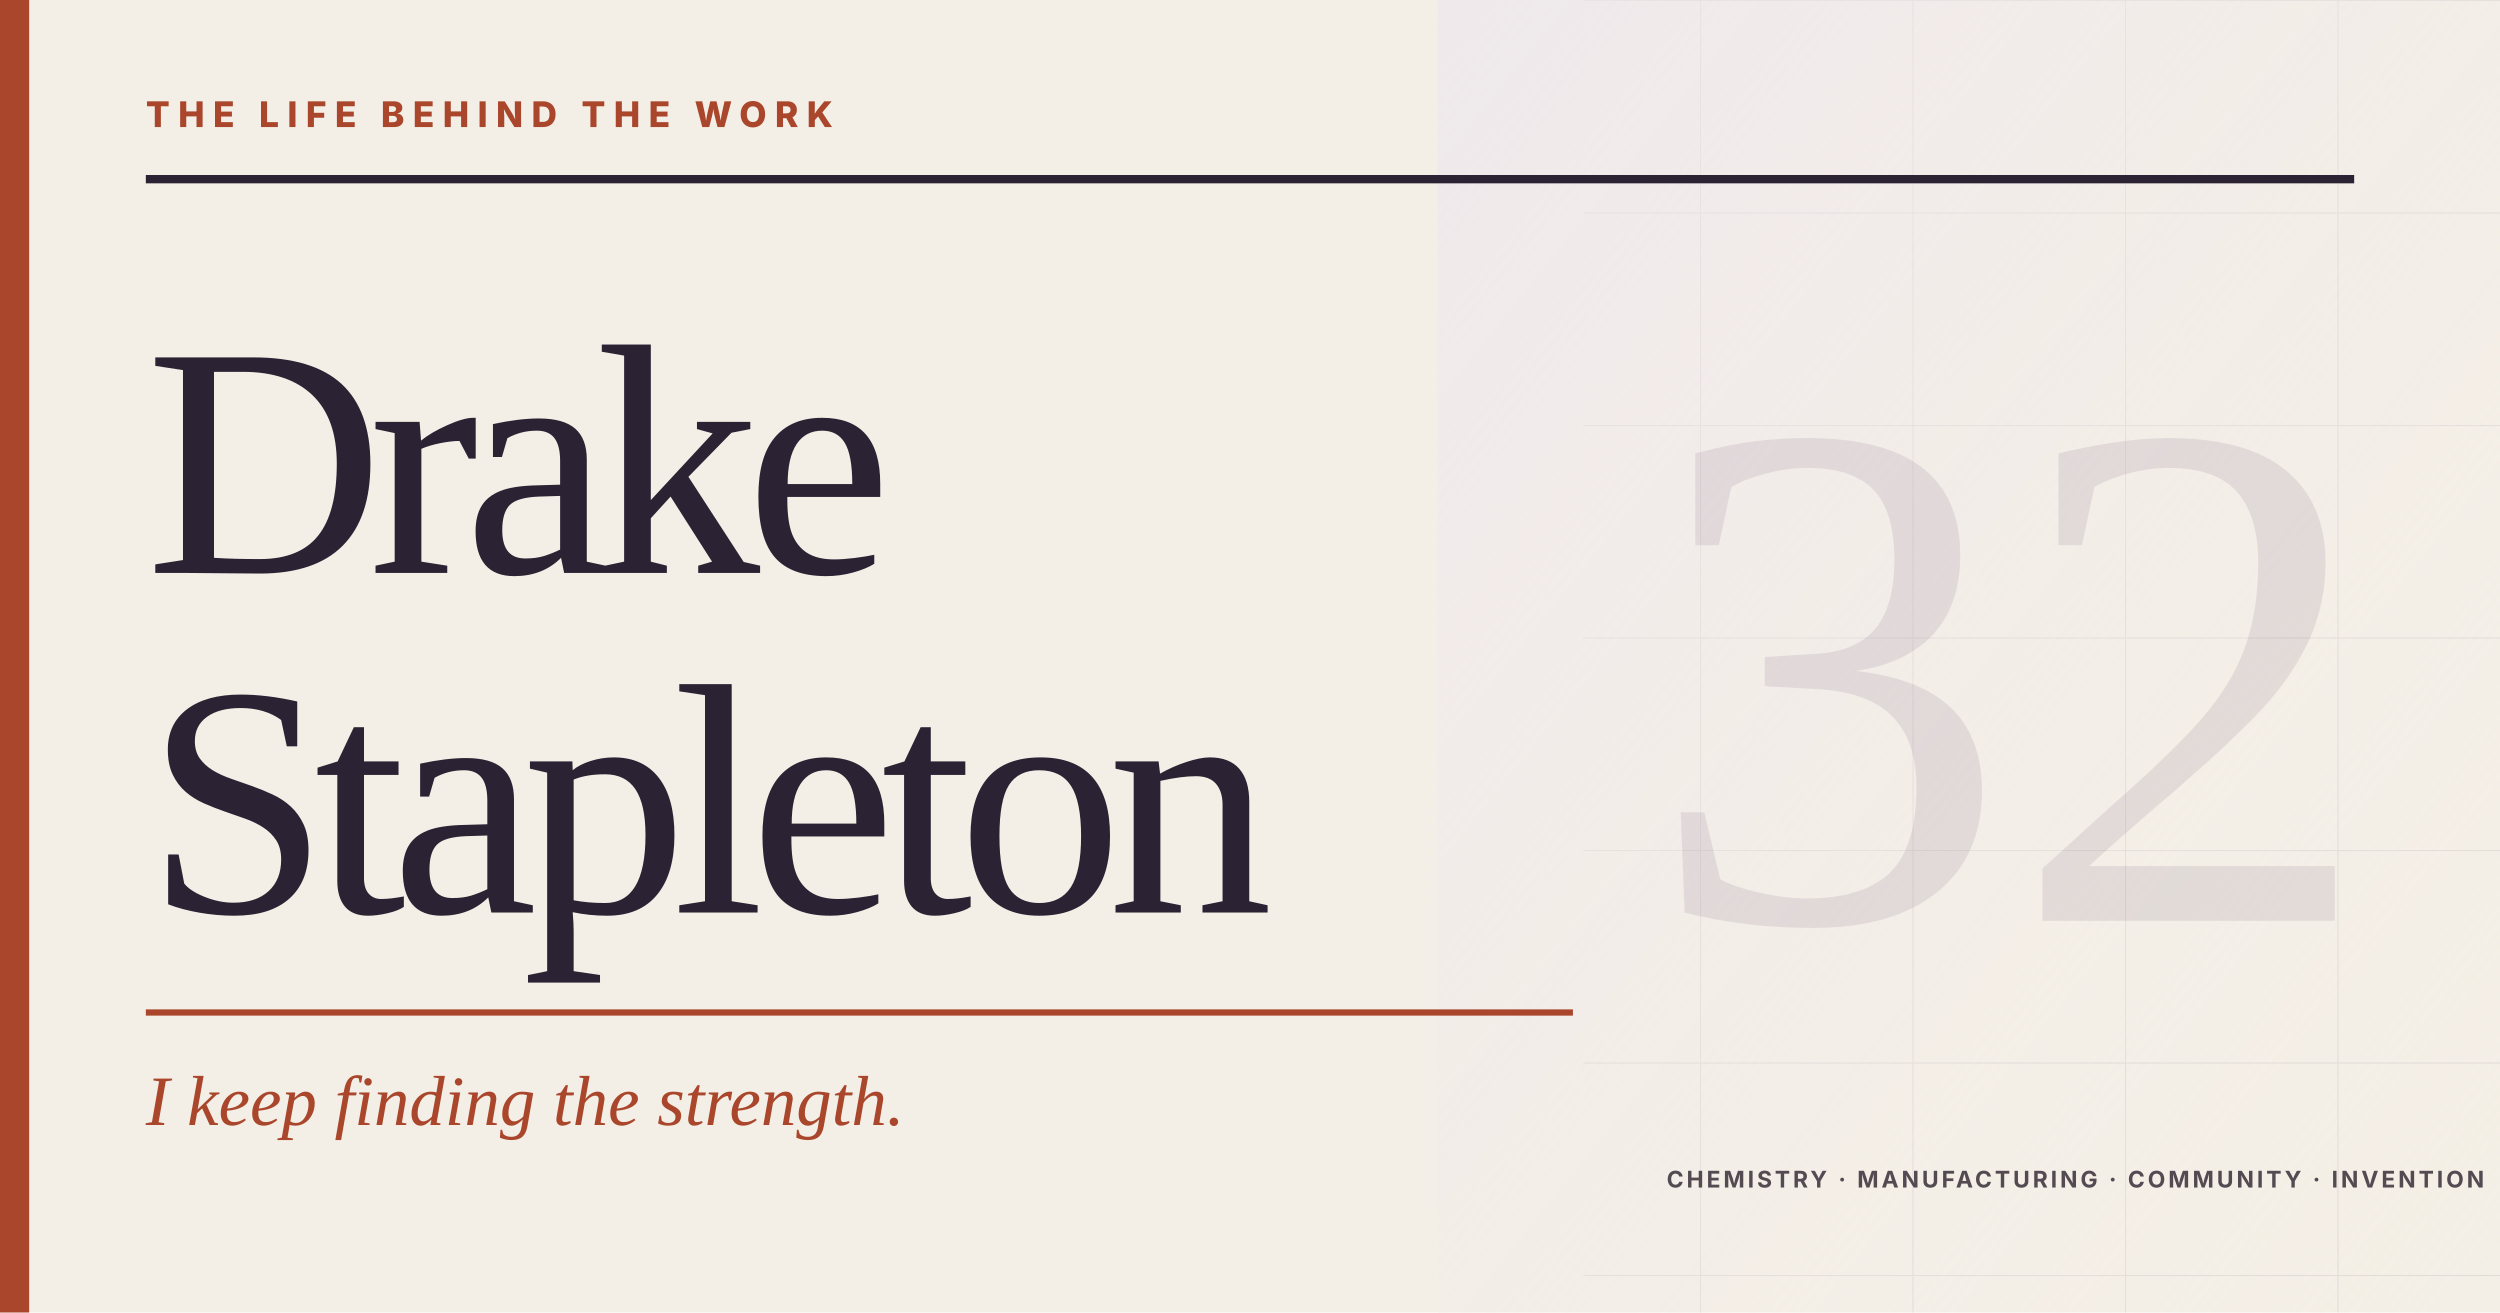
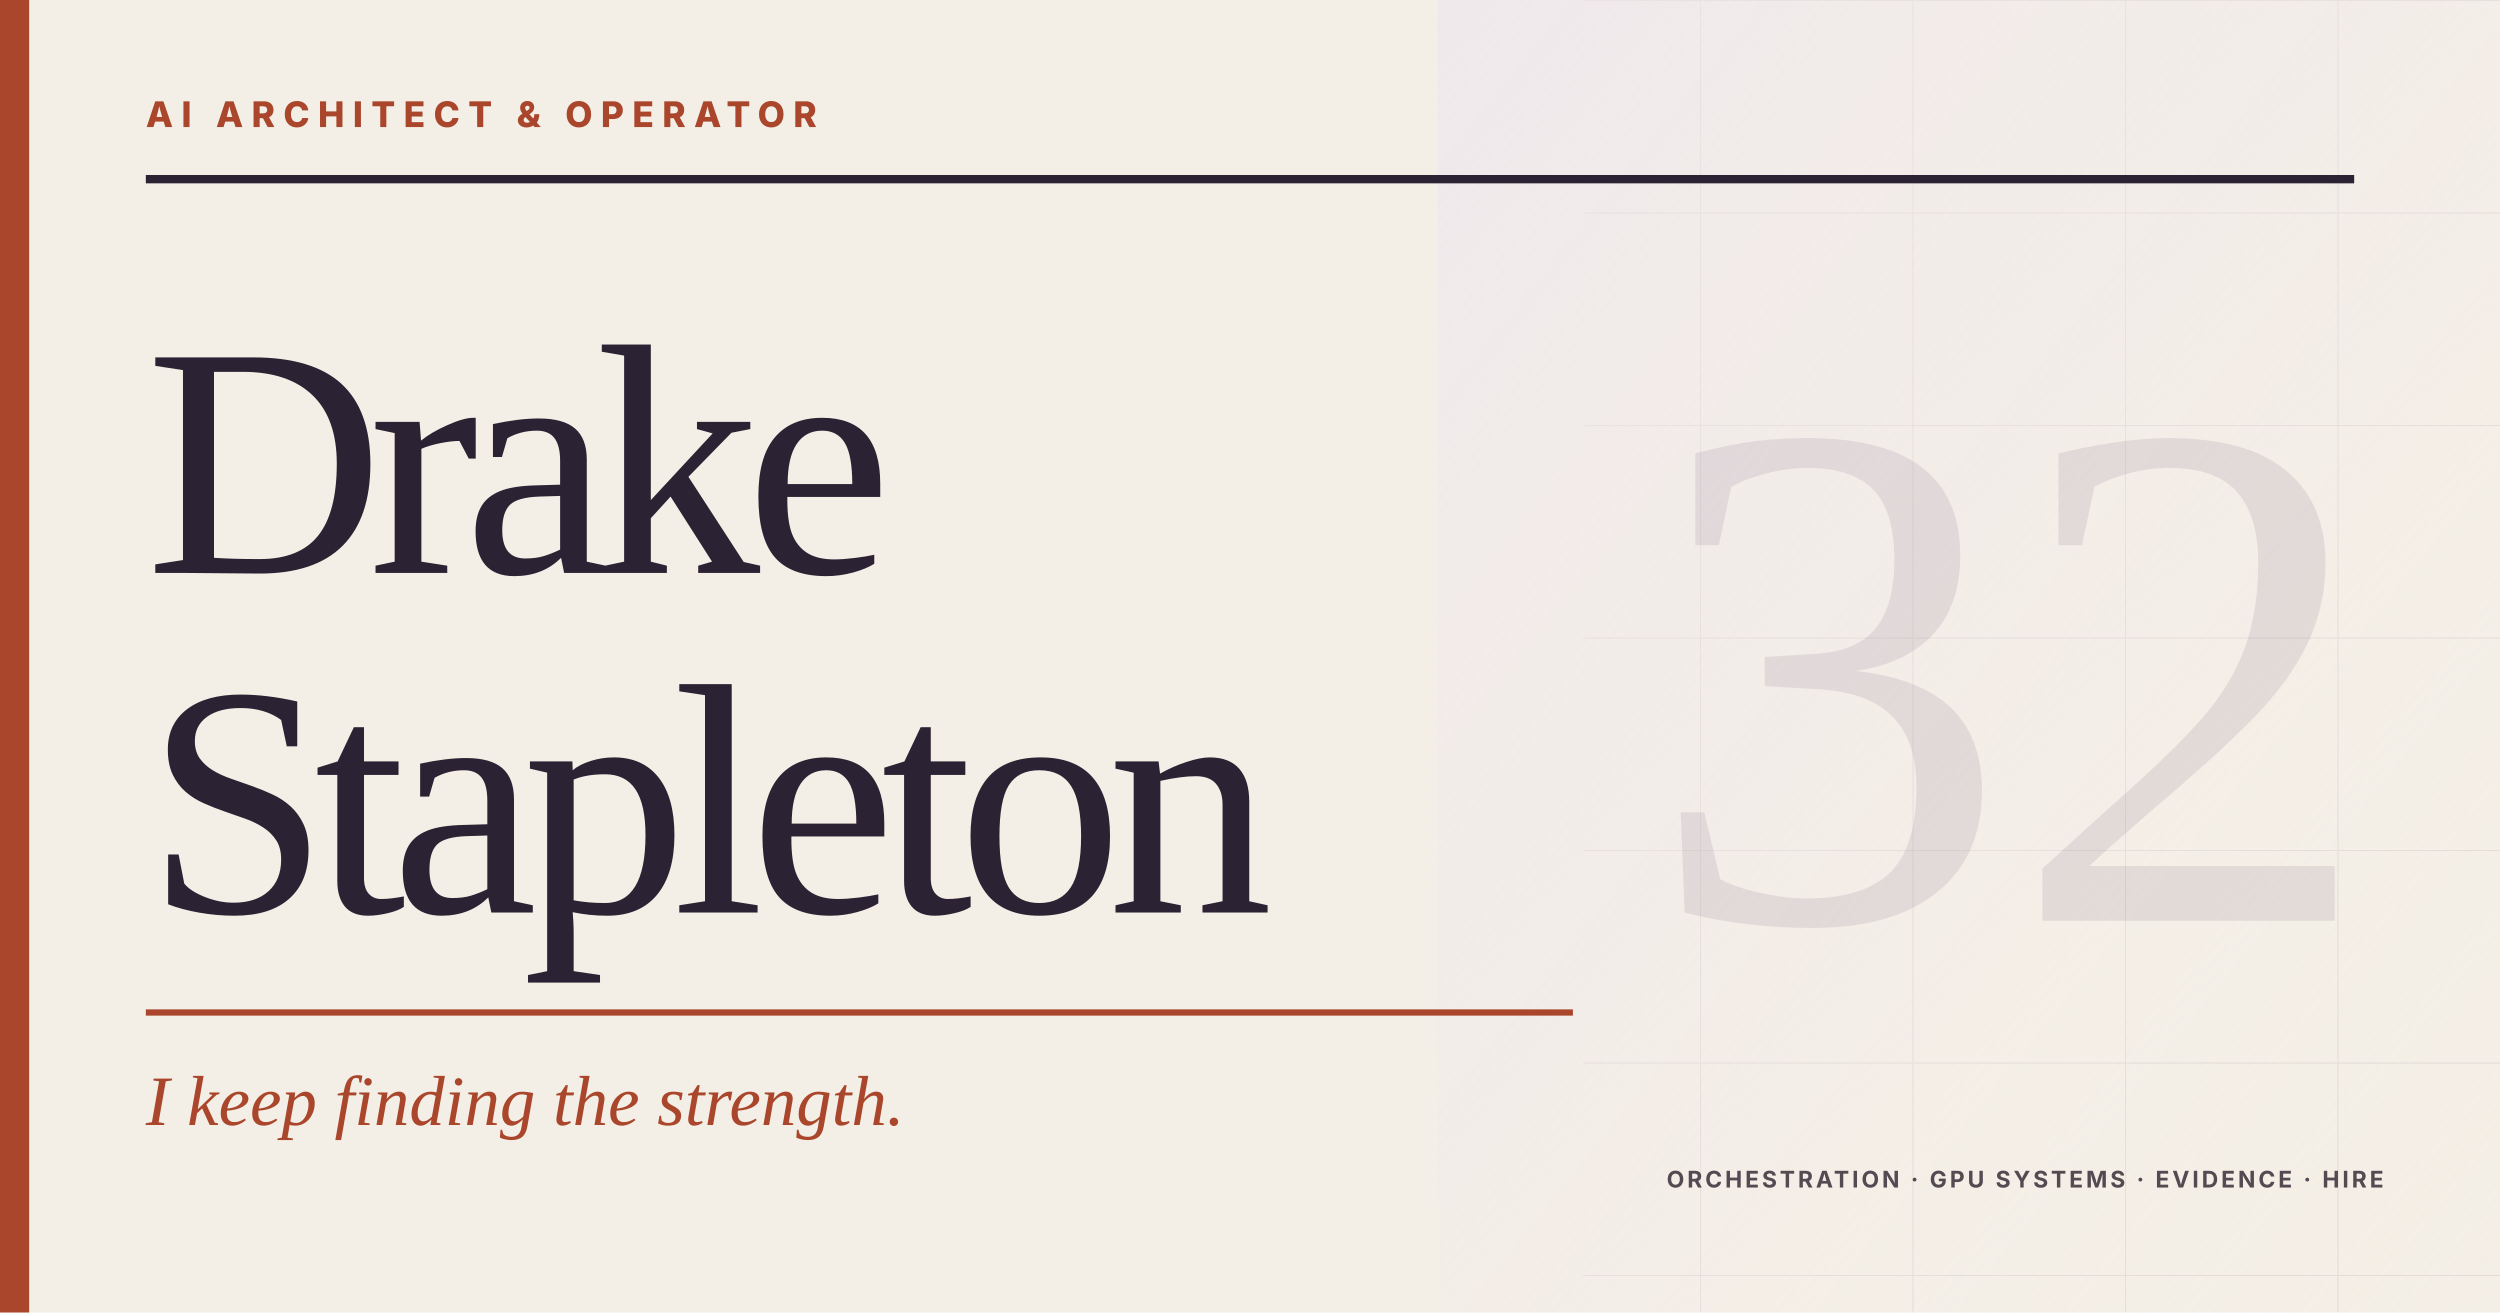
<svg xmlns="http://www.w3.org/2000/svg" width="1200" height="630" viewBox="0 0 1200 630" role="img" aria-labelledby="title desc">
  <defs>
    <pattern id="grid" width="102" height="102" patternUnits="userSpaceOnUse">
      <path d="M 102 0 L 0 0 0 102" fill="none" stroke="#5a4668" stroke-width="1" opacity="0.12" />
    </pattern>
    <linearGradient id="wash" x1="0" y1="0" x2="1" y2="1">
      <stop offset="0" stop-color="#ede6ef" stop-opacity="0.7" />
      <stop offset="1" stop-color="#f4efe6" stop-opacity="0" />
    </linearGradient>
  </defs>
  <rect width="1200" height="630" fill="#f4efe6" />
  <rect x="760" width="440" height="630" fill="url(#grid)" />
  <rect x="690" y="0" width="510" height="630" fill="url(#wash)" />
  <rect width="14" height="630" fill="#a9462b" />
  <line x1="70" y1="86" x2="1130" y2="86" stroke="#2b2233" stroke-width="4" />
-   <text x="70" y="61" fill="#a9462b" font-family="Inter, Arial, sans-serif" font-size="17" font-weight="800" letter-spacing="4">THE LIFE BEHIND THE WORK</text>
+   <text x="70" y="61" fill="#a9462b" font-family="Inter, Arial, sans-serif" font-size="17" font-weight="800" letter-spacing="4">AI ARCHITECT &amp; OPERATOR</text>
  <text x="70" y="275" fill="#2b2233" font-family="Georgia, 'Times New Roman', serif" font-size="158" letter-spacing="-7">Drake</text>
  <text x="70" y="438" fill="#2b2233" font-family="Georgia, 'Times New Roman', serif" font-size="158" letter-spacing="-7">Stapleton</text>
  <line x1="70" y1="486" x2="755" y2="486" stroke="#a9462b" stroke-width="3" />
  <text x="70" y="540" fill="#a9462b" font-family="Georgia, 'Times New Roman', serif" font-size="34" font-style="italic">I keep finding the strength.</text>
  <text x="790" y="442" fill="#5a4668" font-family="Georgia, 'Times New Roman', serif" font-size="350" opacity="0.12">32</text>
-   <text x="800" y="570" fill="#544a52" font-family="Inter, Arial, sans-serif" font-size="11" font-weight="700" letter-spacing="1.4">CHEMISTRY · MANUFACTURING · COMMUNITY · INVENTION</text>
+   <text x="800" y="570" fill="#544a52" font-family="Inter, Arial, sans-serif" font-size="11" font-weight="700" letter-spacing="1.4">ORCHESTRATION · GPU SYSTEMS · EVIDENCE · HIRE</text>
</svg>
